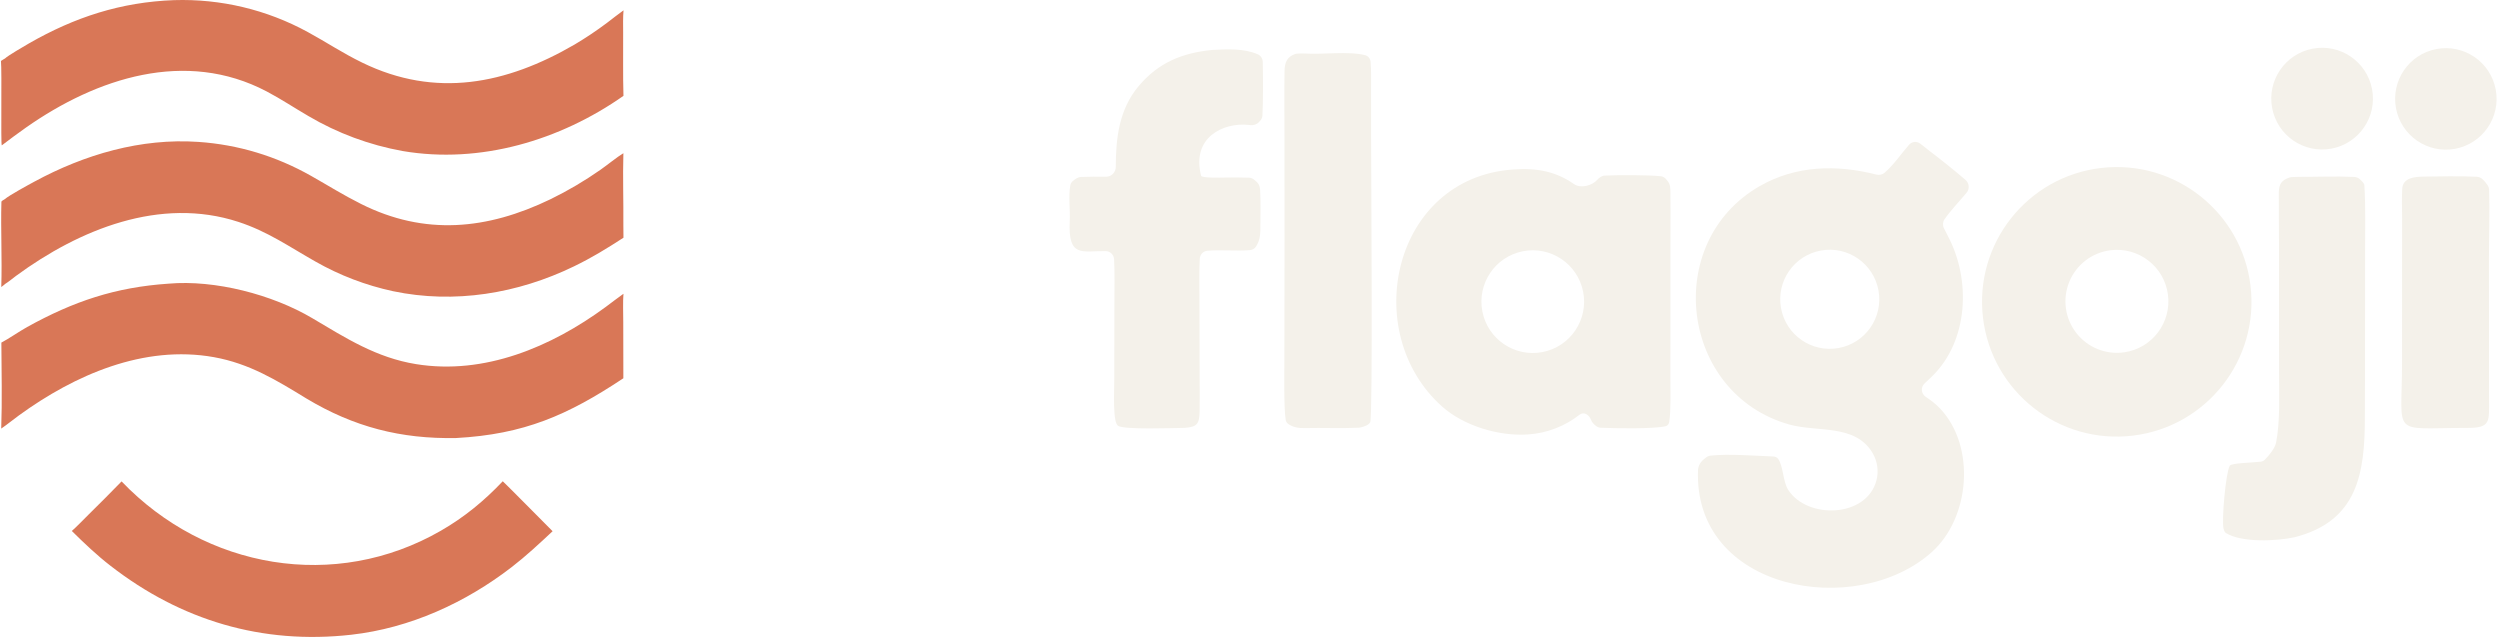
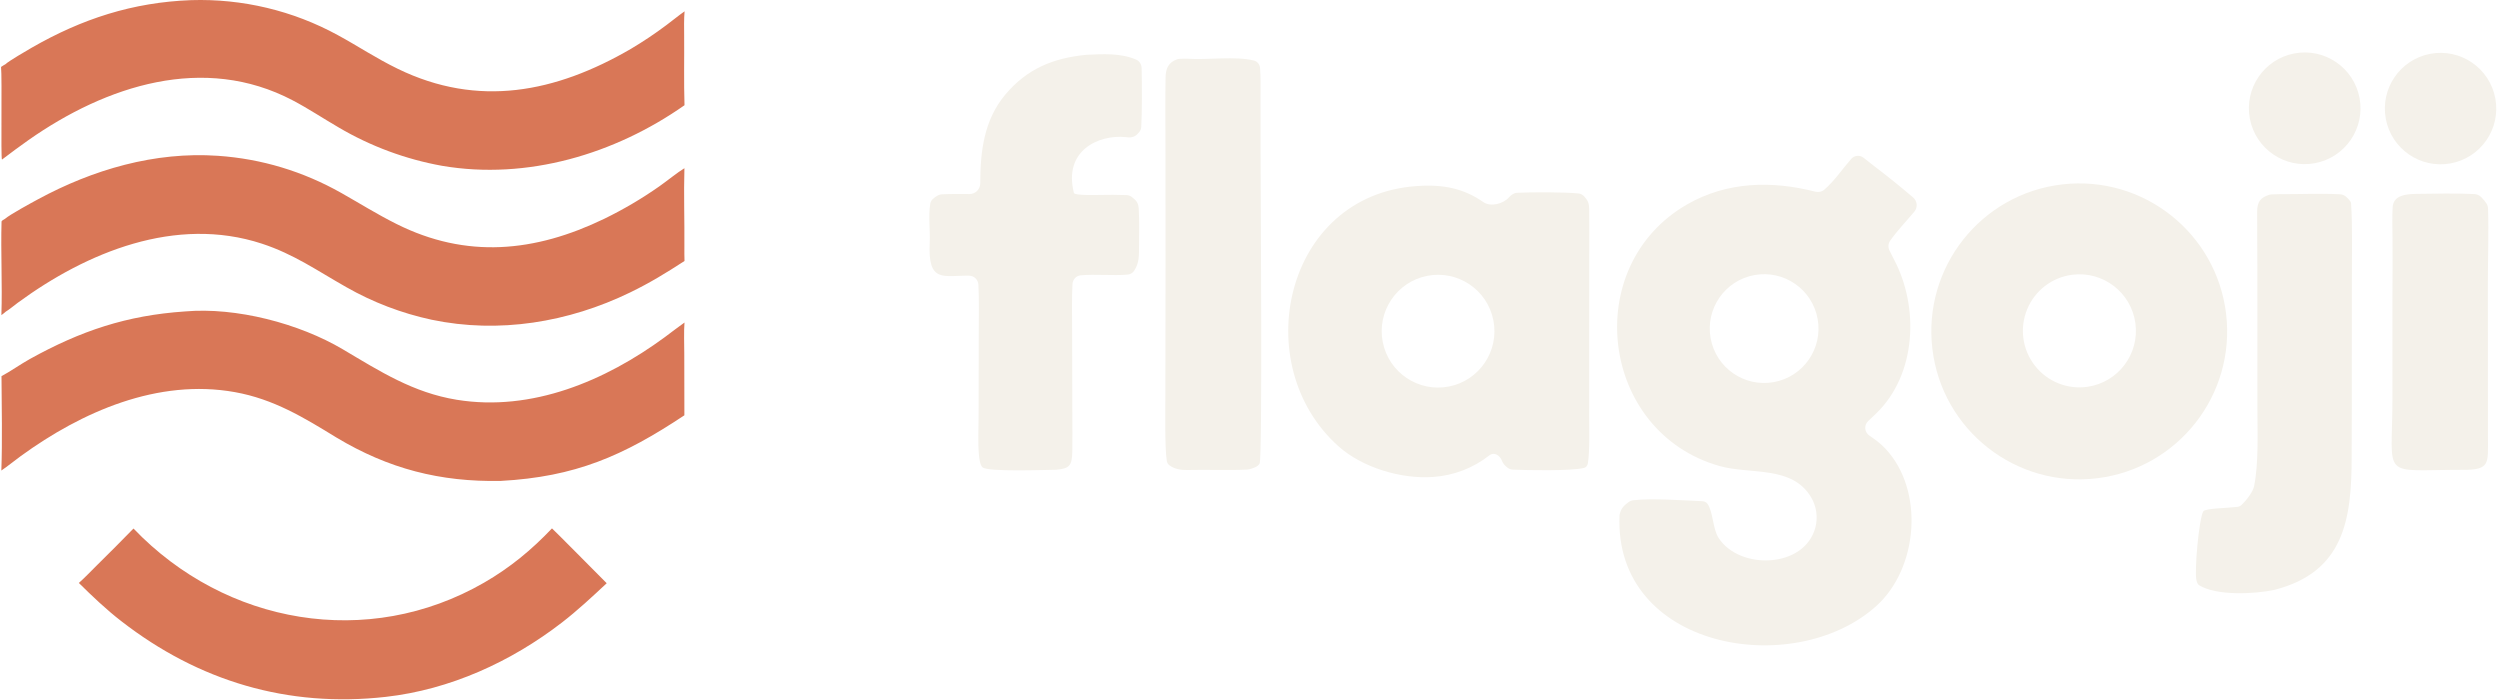
- <svg xmlns="http://www.w3.org/2000/svg" width="157" height="40" viewBox="0 0 156.88 40" fill="none">
+ <svg xmlns="http://www.w3.org/2000/svg" width="143" height="40" viewBox="0 0 142.88 40" fill="none">
  <g transform="scale(0.300752)" fill="#D97757">
    <path d="M0.745 41.623C1.762 40.753 5.734 38.603 6.982 37.927C17.459 32.25 29.226 28.807 41.231 29.631C49.568 30.203 57.457 32.602 64.716 36.7C68.363 38.76 71.386 40.679 75.185 42.584C88.504 49.264 101.534 47.982 114.736 41.606C118.373 39.833 121.864 37.777 125.174 35.458C126.557 34.495 128.671 32.769 129.97 31.992C129.825 36.943 130.006 41.962 129.963 46.919C129.955 47.813 129.959 48.746 129.986 49.639C126.477 51.909 123.434 53.785 119.632 55.628C107.93 61.302 94.7 63.503 81.874 60.806C76.185 59.581 70.719 57.493 65.669 54.615C60.184 51.516 55.694 48.33 49.581 46.333C33.245 40.997 16.338 47.934 3.179 57.584C2.497 58.084 1.583 58.864 0.884 59.281C0.808 59.382 0.206 59.828 0.065 59.936C0.261 54.047 -0.07 48.046 0.095 42.15C0.101 41.958 0.582 41.724 0.745 41.623Z" />
    <path d="M34.979 59.233C44.705 58.379 56.696 61.516 65.01 66.44C72.059 70.617 78.369 74.683 86.674 76.033C100.956 78.354 114.942 72.428 126.241 64.123C127.495 63.199 128.711 62.237 129.985 61.343C129.847 62.789 129.94 65.752 129.943 67.331L129.963 78.987C118.318 86.724 109.211 90.692 95.041 91.466C83.495 91.687 73.701 89.157 63.815 83.231C57.559 79.396 51.856 75.904 44.474 74.579C29.833 71.95 15.376 78.299 3.766 86.73C2.511 87.641 1.339 88.62 0.056 89.492C0.261 83.812 0.12 77.261 0.086 71.537C1.497 70.815 3.85 69.181 5.483 68.277C15.164 62.916 23.884 59.984 34.979 59.233Z" />
    <path d="M0.857 12.201C1.34 11.684 4.986 9.557 5.834 9.071C15.417 3.57 25.039 0.44 36.15 0.027C45.879 -0.279 55.512 2.018 64.043 6.678C68.013 8.837 71.266 11.047 75.453 13.086C90.755 20.54 105.487 17.613 119.797 9.29C122.12 7.91 124.366 6.407 126.526 4.787C127.664 3.94 128.86 2.954 130 2.154C129.872 3.603 129.908 5.304 129.92 6.783C129.954 11.167 129.849 15.637 129.986 20.013C116.739 29.314 100.075 34.294 83.889 31.539C76.945 30.289 70.28 27.817 64.21 24.238C61.26 22.526 58.508 20.681 55.476 19.088C38.568 10.203 20.017 16.271 5.242 26.625C3.554 27.82 1.888 29.046 0.244 30.301L0.172 30.347C-0.062 30.028 0.217 14.75 0 12.73C0.226 12.56 0.604 12.351 0.857 12.201Z" />
    <path d="M104.781 100.493C104.904 100.539 114.243 109.979 115.189 110.923C112.443 113.496 109.616 116.127 106.649 118.416C96.976 125.875 85.394 131.161 73.156 132.539C54.524 134.636 37.558 129.536 22.89 118.154C20.112 116.019 17.292 113.342 14.798 110.872C15.816 109.982 17.252 108.478 18.247 107.496C20.586 105.196 22.899 102.873 25.187 100.522C42.713 118.817 69.787 123.542 91.867 110.815C96.778 107.984 100.891 104.596 104.781 100.493Z" />
  </g>
-   <g transform="translate(67.098,3.000) scale(0.203593)" fill="#F4F1EA">
+   <g transform="translate(53.098,3.000) scale(0.203593)" fill="#F4F1EA">
    <path fill-rule="evenodd" clip-rule="evenodd" d="M258.991 29.921C259.895 28.891 261.39 28.751 262.475 29.588C263.54 30.41 264.705 31.354 265.382 31.876C269.133 34.719 272.801 37.67 276.381 40.726C277.568 41.74 277.758 43.501 276.759 44.7C274.473 47.441 271.872 50.127 269.941 52.901C269.385 53.698 269.319 54.729 269.736 55.607C270.149 56.476 270.597 57.359 271.017 58.153C278.124 71.563 277.353 90.392 266.086 101.362C265.306 102.122 264.532 102.832 263.773 103.558C262.534 104.743 262.714 106.694 264.128 107.663C265.637 108.698 267.071 109.677 268.623 111.329C279.594 123.006 277.869 144.934 266.004 155.568C242.793 176.368 192.238 167.617 193.913 129.993C194.251 128.136 195.125 127.314 196.446 126.337C196.843 126.043 197.309 125.856 197.8 125.803C203.332 125.205 211.303 125.848 217.005 126.067C217.616 126.091 218.234 126.276 218.596 126.77C220.228 129.001 220.068 133.823 221.744 136.403C227.649 145.494 245.94 145.009 248.959 133.388C249.669 130.562 249.247 127.571 247.78 125.054C242.441 115.936 230.704 118.652 222.026 116.2C188.413 106.701 182.72 59.983 212.96 42.657C224.111 36.268 236.688 35.993 248.866 39.106C249.764 39.335 250.73 39.17 251.431 38.564C254.387 36.007 256.455 32.807 258.991 29.921ZM249.573 74.874C248.079 66.571 240.14 61.05 231.841 62.54C223.531 64.032 218.007 71.981 219.504 80.291C221 88.601 228.948 94.123 237.255 92.621C245.554 91.121 251.069 83.177 249.573 74.874Z" />
    <path fill-rule="evenodd" clip-rule="evenodd" d="M136.846 37.548C144.426 36.977 150.225 38.256 155.66 42.051C157.701 43.476 161.263 42.554 162.887 40.667C163.368 40.107 164.273 39.474 165.011 39.435C169.059 39.22 178.733 39.22 182.414 39.626C183.028 39.693 183.578 40.002 183.991 40.46C184.939 41.51 185.355 42.203 185.384 43.957C185.456 48.429 185.413 52.904 185.403 57.378L185.384 102.299C185.382 105.532 185.584 111.873 185.022 115.405C184.922 116.034 184.55 116.577 183.931 116.729C180.258 117.634 167.886 117.381 163.954 117.207C163.457 117.185 162.971 117.038 162.568 116.747C161.66 116.092 161.171 115.48 160.912 114.79C160.319 113.205 158.718 112.156 157.372 113.181C152.826 116.756 147.307 118.877 141.538 119.266C132.598 119.917 121.644 116.649 114.928 110.636C89.312 87.698 99.783 40.138 136.846 37.548ZM158.47 75.259C156.782 66.658 148.435 61.063 139.842 62.773C131.278 64.476 125.708 72.792 127.39 81.363C129.073 89.934 137.372 95.526 145.944 93.864C154.545 92.197 160.158 83.86 158.47 75.259Z" />
    <path fill-rule="evenodd" clip-rule="evenodd" d="M318.359 37.065C341.088 34.472 361.634 50.742 364.332 73.465C367.028 96.188 350.862 116.82 328.16 119.624C305.309 122.447 284.52 106.142 281.805 83.269C279.09 60.395 295.484 39.674 318.359 37.065ZM338.846 76.057C337.663 67.427 329.753 61.361 321.116 62.457C315.45 63.176 310.607 66.883 308.434 72.165C306.258 77.448 307.088 83.491 310.603 87.993C314.118 92.495 319.779 94.763 325.429 93.93C334.044 92.66 340.029 84.687 338.846 76.057Z" />
    <path d="M44.071 0.668C48.822 0.43 53.782 0.15 58.109 2.014C59.058 2.422 59.62 3.379 59.645 4.411C59.754 8.952 59.771 17.086 59.54 20.91C59.508 21.438 59.327 21.946 58.984 22.348C58.819 22.541 58.642 22.738 58.462 22.932C57.792 23.655 56.797 23.975 55.818 23.86C55.579 23.832 55.34 23.805 55.101 23.781C47.586 23.04 37.592 27.538 40.622 39.478C40.806 40.205 46.534 40.063 48.01 40.032C50.093 39.987 52.928 39.979 55.411 40.075C55.956 40.097 56.48 40.286 56.907 40.624C58.209 41.655 58.721 42.223 58.836 43.967C59.019 47.385 58.946 50.849 58.918 54.274C58.894 57.216 58.994 59.089 57.551 61.329C57.144 61.96 56.457 62.346 55.709 62.414C51.808 62.77 46.591 62.244 42.528 62.615C41.242 62.733 40.292 63.793 40.218 65.082C39.995 68.98 40.112 73.857 40.113 77.428L40.174 101.815C40.184 105.225 40.236 108.653 40.17 112.062C40.092 116.072 39.426 116.935 35.562 117.244C32.379 117.272 16.498 117.894 14.944 116.564C14.209 115.934 14.008 113.863 13.921 112.896C13.614 109.462 13.834 105.849 13.838 102.398L13.886 77.909C13.891 74.477 14.002 69.242 13.786 65.257C13.71 63.858 12.607 62.75 11.207 62.723C4.006 62.587 -0.466 64.966 0.108 53.442C0.282 49.929 -0.328 45.995 0.268 42.458C0.442 41.426 1.322 40.817 2.184 40.291C2.611 40.031 3.096 39.877 3.596 39.853C5.944 39.743 8.713 39.762 11.285 39.781C12.961 39.794 14.304 38.422 14.307 36.746C14.321 27.838 15.333 19.029 21.329 11.86C27.445 4.549 34.85 1.571 44.071 0.668Z" />
    <path d="M376.41 39.998C376.607 39.934 376.813 39.897 377.02 39.883C377.742 39.834 378.544 39.812 379.248 39.816C384.875 39.84 390.685 39.57 396.314 39.843C396.949 39.874 397.561 40.107 398.033 40.532C398.678 41.114 399.41 41.871 399.442 42.369C399.868 48.762 399.652 57.094 399.666 63.377L399.642 100.227C399.637 104.653 399.591 109.209 399.601 113.62C399.632 131.294 397.394 146.002 377.901 150.988C372.415 152.177 361.579 152.723 356.724 149.666C356.315 149.408 356.127 148.79 356.011 148.346C355.363 145.881 356.705 130.959 357.924 128.923C358.436 128.07 364.905 128 367.499 127.673C367.954 127.616 368.372 127.412 368.704 127.096C370.114 125.752 371.885 123.417 372.201 121.844C373.495 115.399 373.129 107.043 373.124 100.425L373.109 60.672C373.124 55.344 373.013 49.989 373.054 44.663C373.075 41.984 373.989 40.785 376.41 39.998Z" />
    <path d="M69.585 1.938C69.814 1.855 70.057 1.813 70.3 1.801C71.086 1.762 72.164 1.726 72.798 1.775C77.787 2.153 86.067 0.967 91.202 2.278C92.163 2.524 92.827 3.36 92.915 4.349C93.14 6.91 93.049 10.466 93.052 12.645L93.066 28.175C93.074 38.618 93.621 113.951 92.795 115.495C92.296 116.428 90.943 116.817 89.93 117.092C89.721 117.149 89.507 117.184 89.291 117.194C83.935 117.456 77.953 117.172 72.566 117.312C70.766 117.359 68.873 117.075 67.43 115.977C67.044 115.683 66.797 115.252 66.718 114.772C66.104 111.031 66.317 99.463 66.314 96.085L66.364 58.881L66.339 25.59C66.326 19.429 66.261 13.258 66.367 7.1C66.413 4.459 67.179 2.807 69.585 1.938Z" />
    <path d="M417.651 39.739C422.491 39.673 429.107 39.532 434.097 39.788C434.836 39.826 435.532 40.146 436.045 40.681C436.598 41.258 437.028 41.747 437.496 42.458C437.767 42.869 437.902 43.351 437.919 43.842C438.142 50.306 437.872 58.446 437.874 64.914L437.898 108.055C437.884 115.349 438.655 117.347 430.793 117.26C407.226 117.261 411.093 120.318 411.064 96.895L411.067 68.064C411.103 62.878 411.11 57.692 411.088 52.507C411.076 49.533 410.956 46.449 411.122 43.491C411.317 40.014 415.088 39.797 417.651 39.739Z" />
    <path d="M383.452 0.285C391.973 -1.353 400.201 4.241 401.817 12.768C403.434 21.295 397.82 29.514 389.294 31.11C380.795 32.7 372.615 27.109 371.004 18.612C369.394 10.114 374.962 1.916 383.452 0.285Z" />
    <path d="M421.631 0.398C430.152 -1.24 438.38 4.372 439.967 12.906C441.555 21.441 435.898 29.639 427.357 31.179C418.887 32.706 410.772 27.103 409.197 18.637C407.621 10.171 413.177 2.022 421.631 0.398Z" />
  </g>
</svg>
